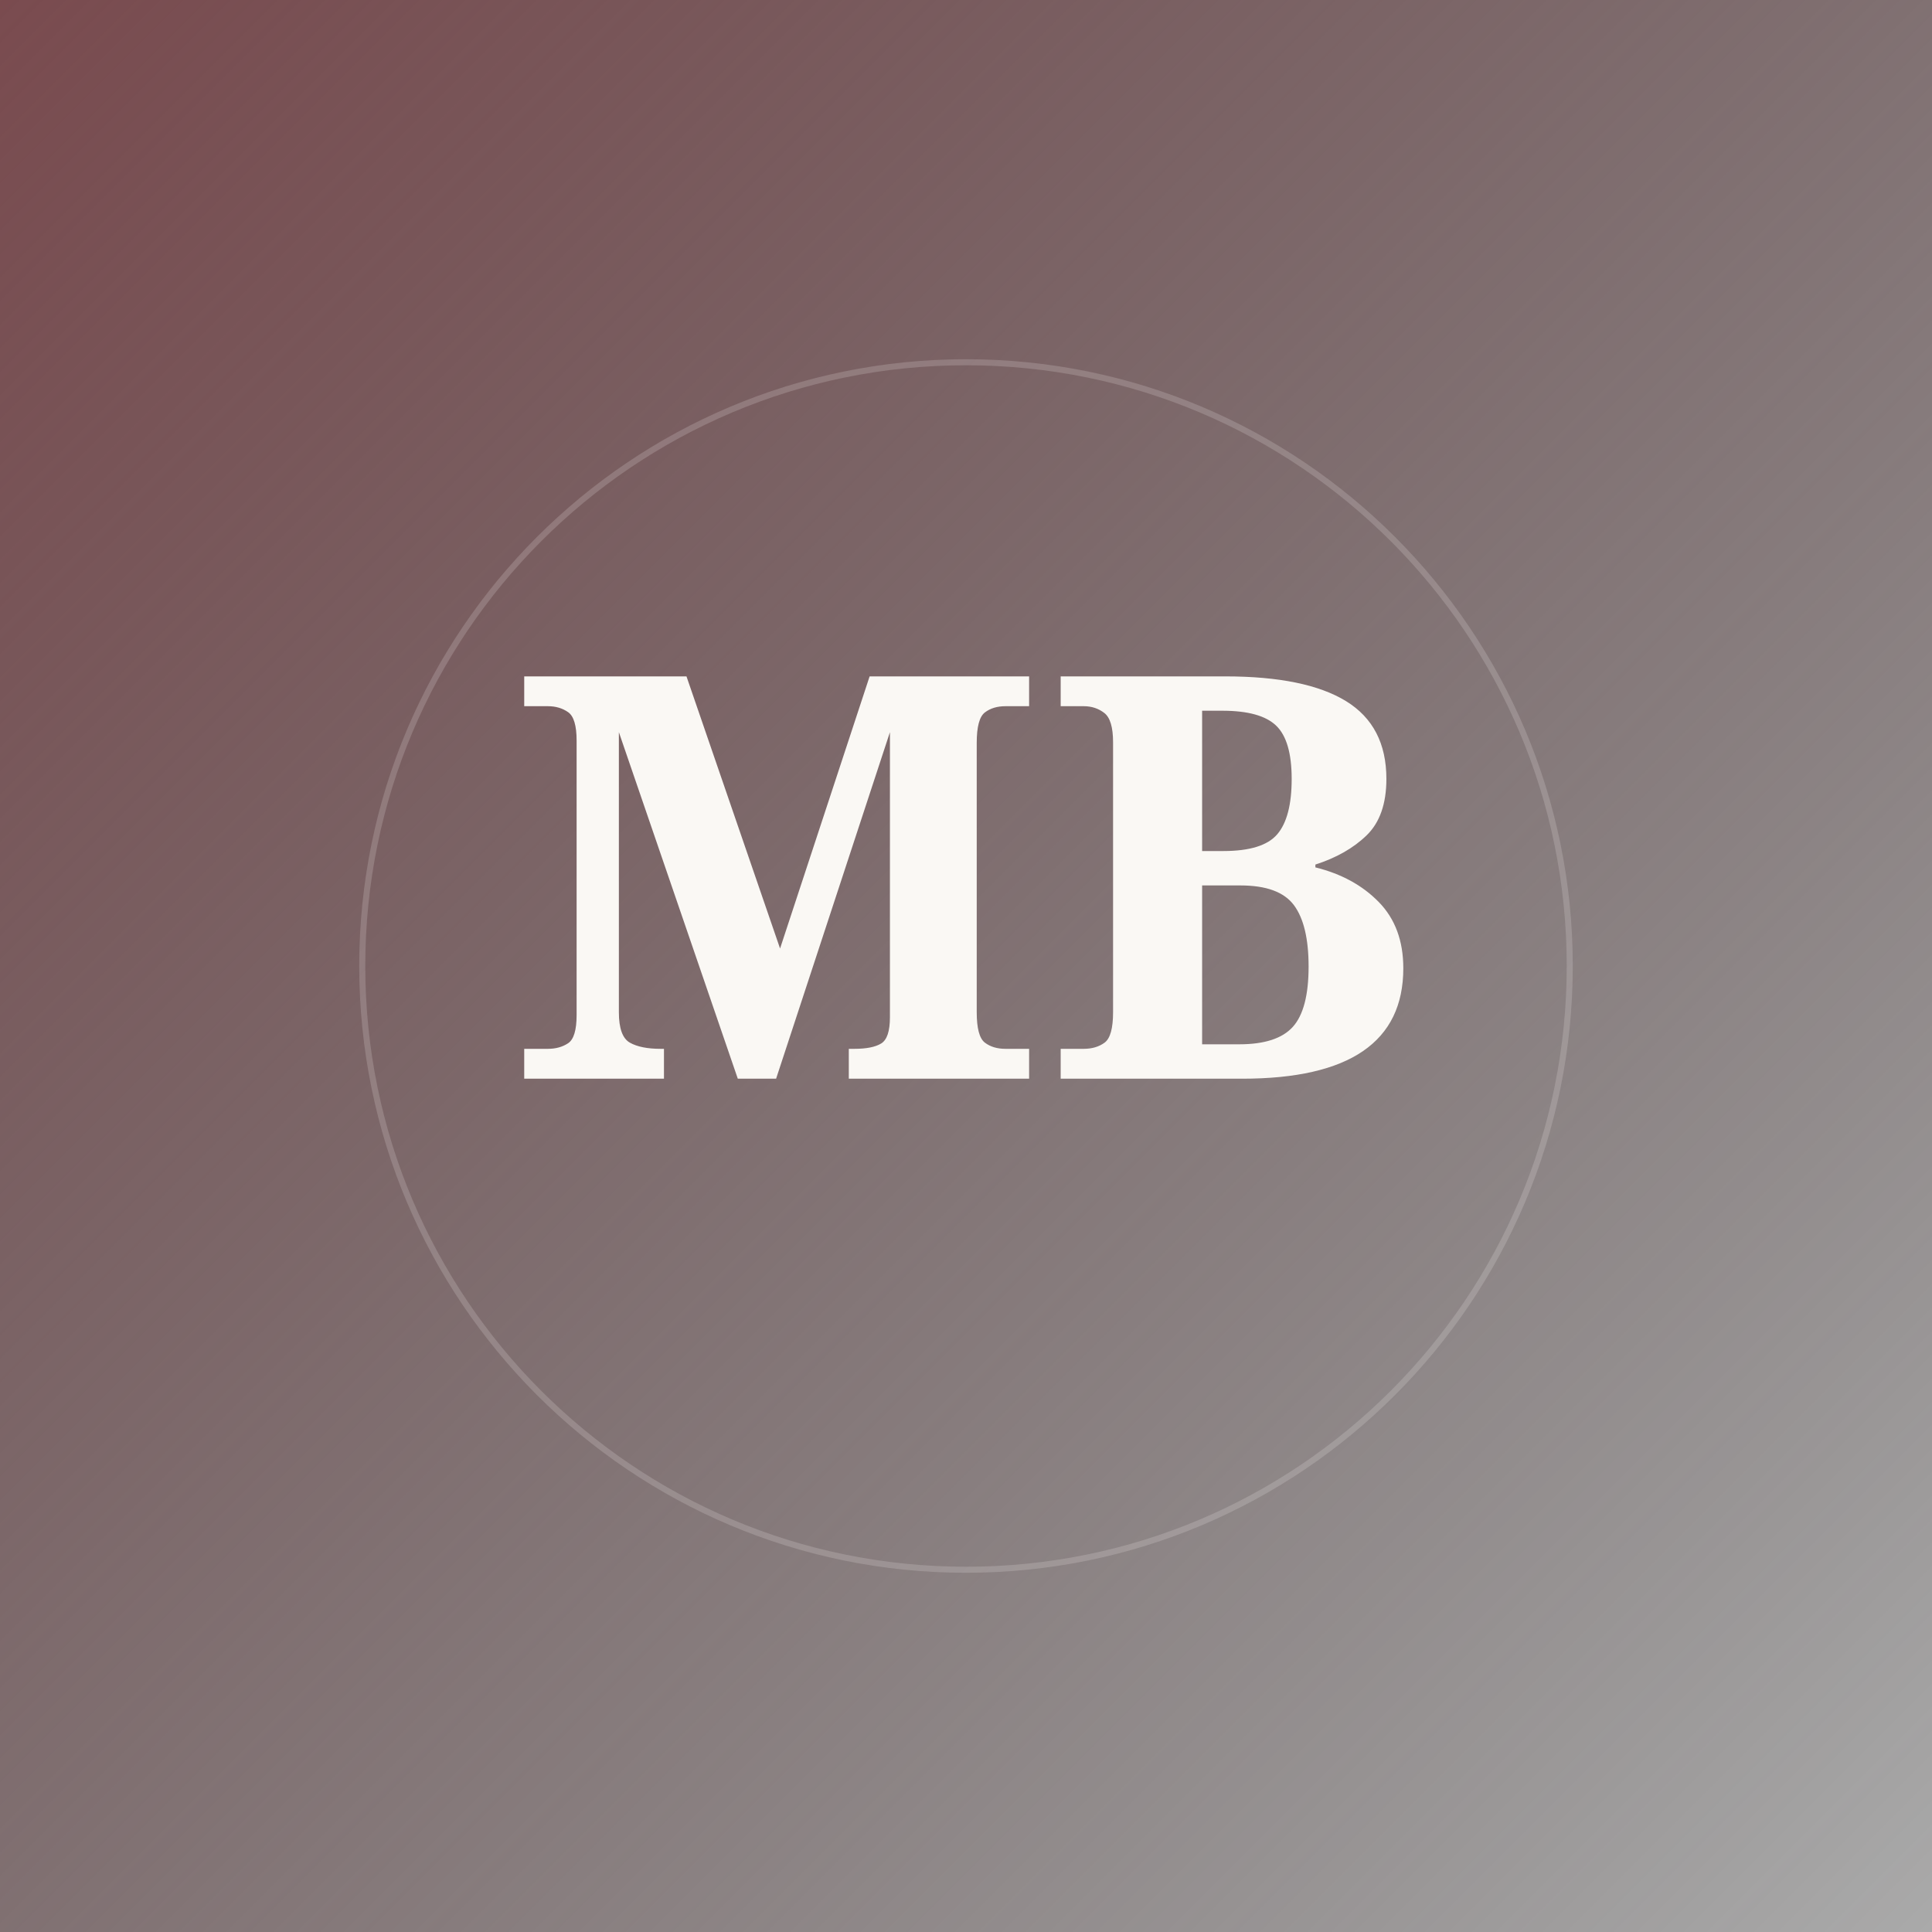
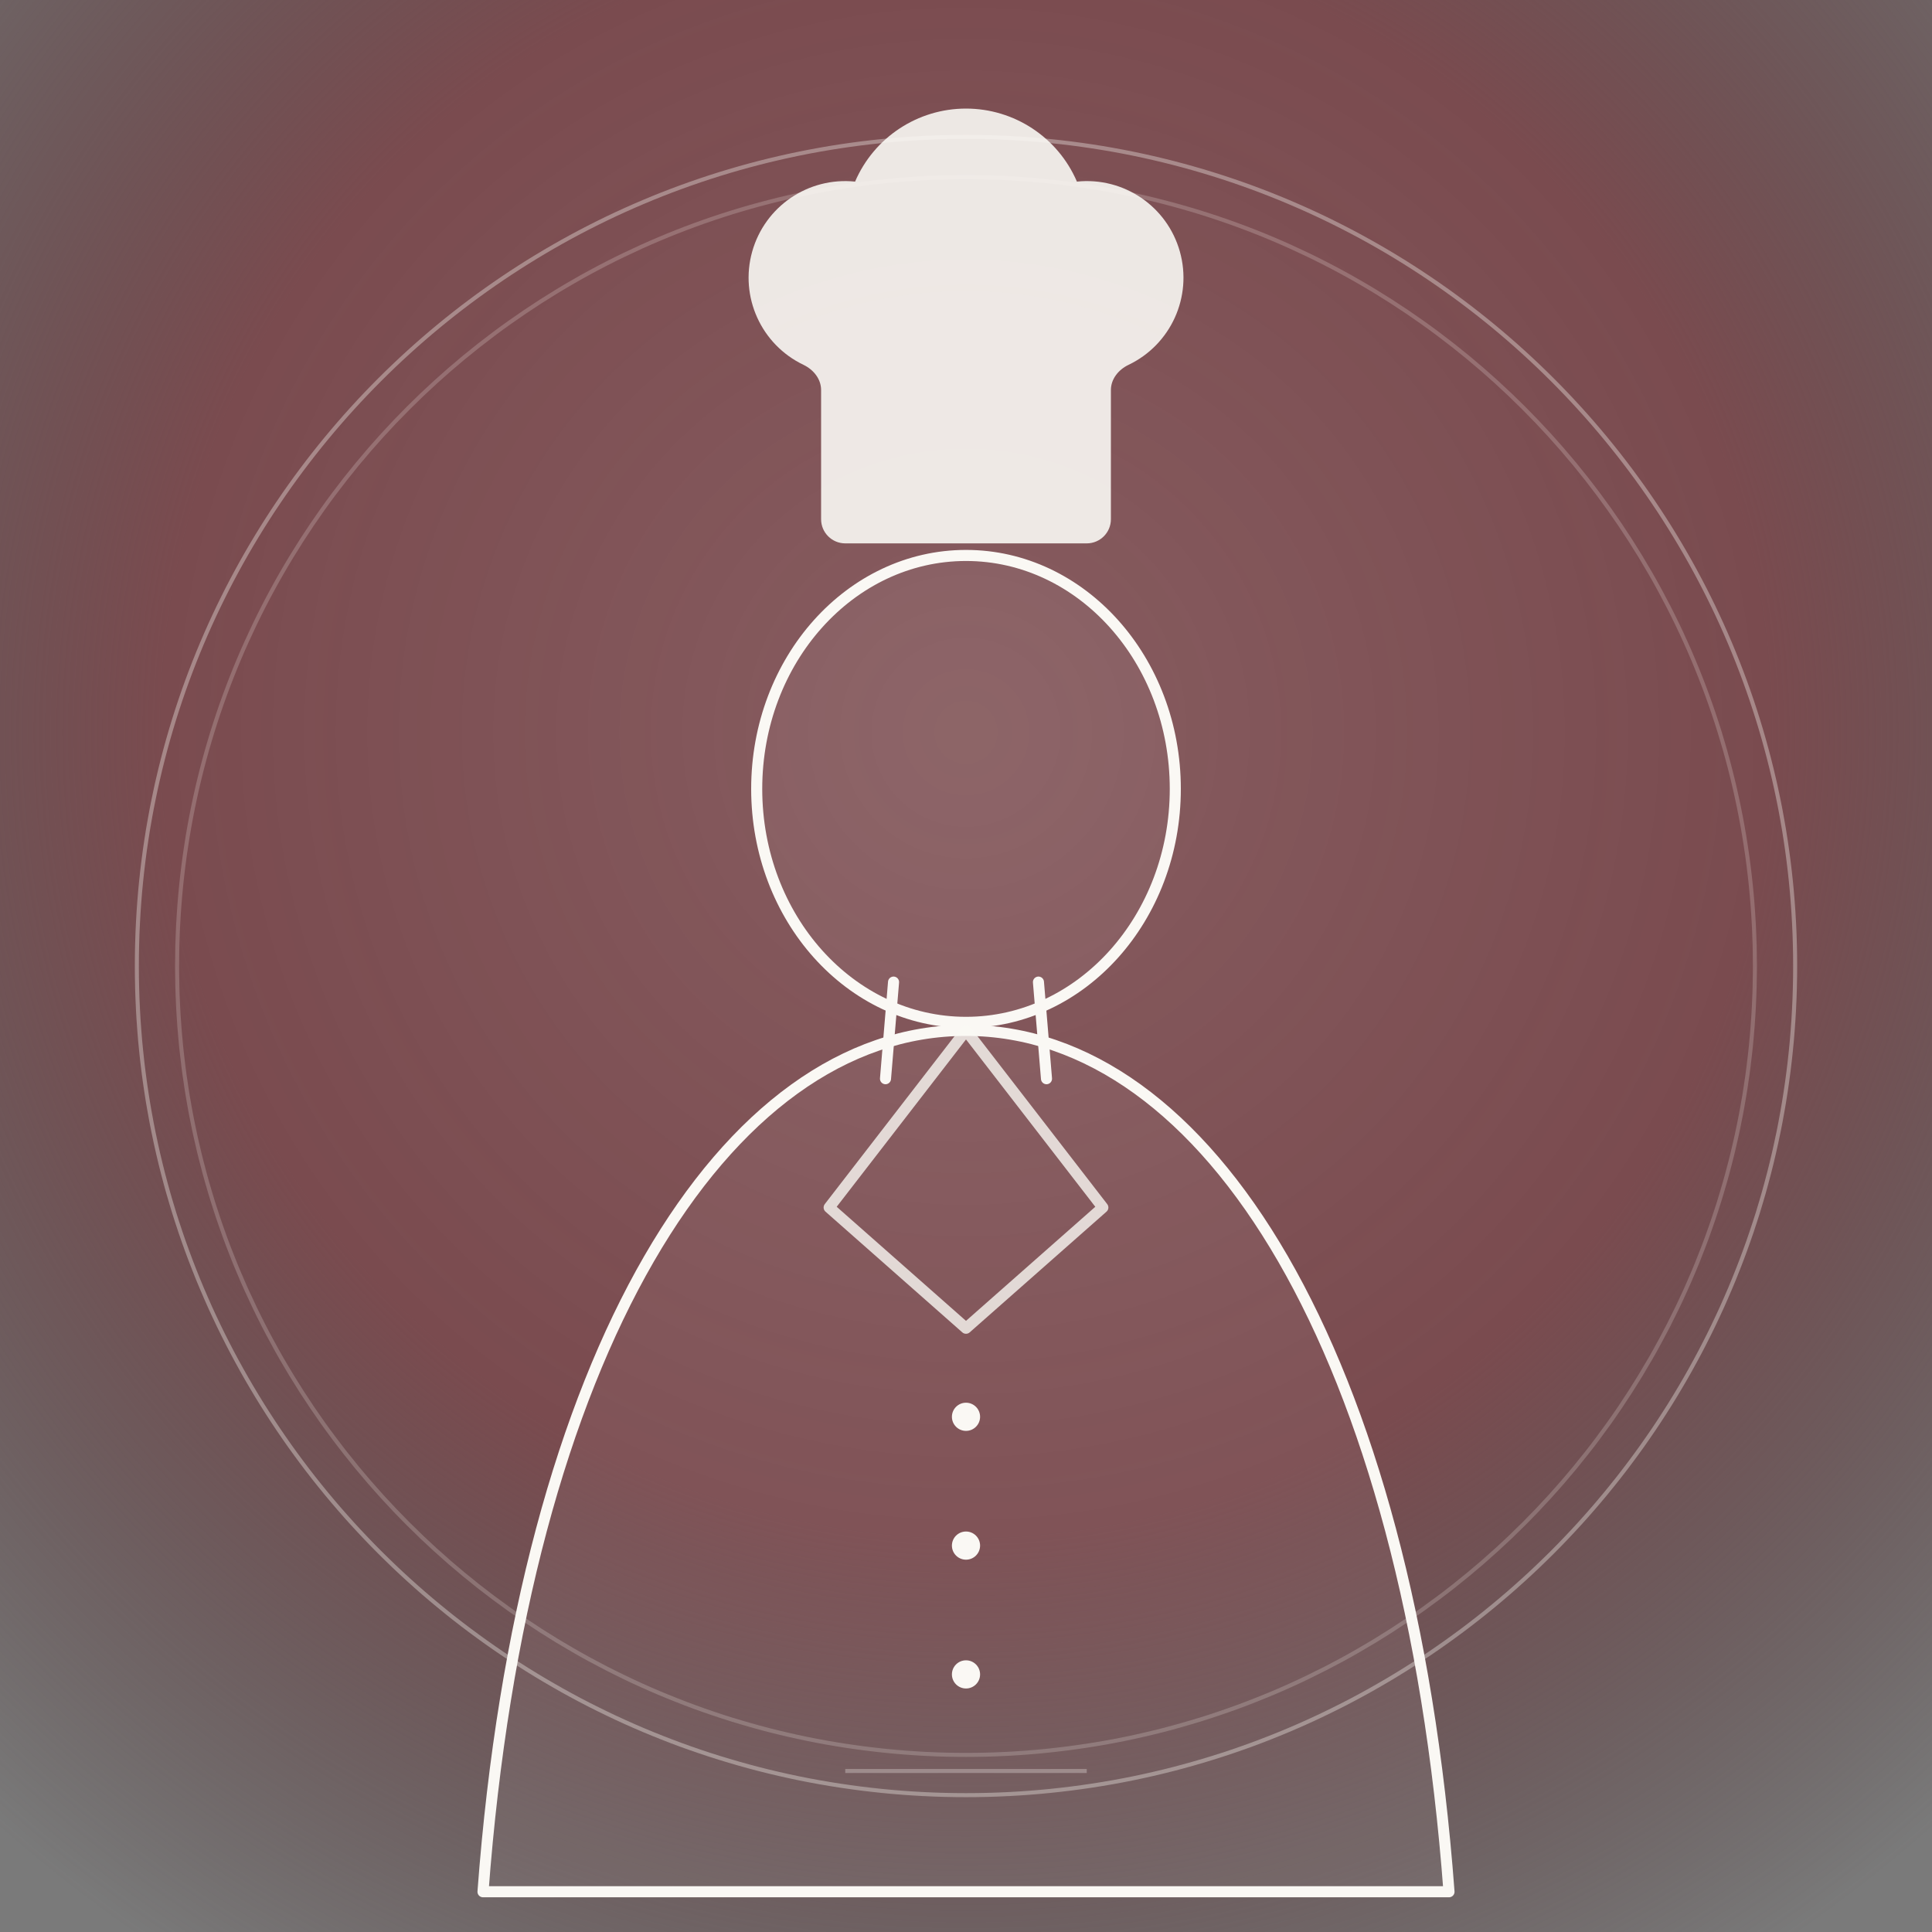
- <svg xmlns="http://www.w3.org/2000/svg" width="480" height="480" viewBox="0 0 480 480" role="img" aria-label="Martín Berasategui">
+ <svg xmlns="http://www.w3.org/2000/svg" width="480" height="480" viewBox="0 0 480 480" role="img" aria-label="martin-berasategui">
  <defs>
-     <linearGradient id="g" x1="0%" y1="0%" x2="100%" y2="100%">
-       <stop offset="0%" stop-color="#7A4B4F" />
-       <stop offset="100%" stop-color="#0D0D0D" stop-opacity="0.35" />
-     </linearGradient>
+     <radialGradient id="bg" cx="50%" cy="38%" r="75%">
+       <stop offset="0%" stop-color="#7A4B4F" stop-opacity="0.9" />
+       <stop offset="55%" stop-color="#7A4B4F" />
+       <stop offset="100%" stop-color="#0D0D0D" stop-opacity="0.55" />
+     </radialGradient>
  </defs>
-   <rect width="480" height="480" fill="url(#g)" />
-   <circle cx="240" cy="240" r="150" fill="none" stroke="#FAF8F4" stroke-opacity="0.18" stroke-width="1.5" />
-   <text x="240" y="268" font-family="Georgia, 'Playfair Display', 'Noto Serif JP', serif" font-size="140" font-weight="700" fill="#FAF8F4" text-anchor="middle">MB</text>
+   <rect width="480" height="480" fill="url(#bg)" />
+   <circle cx="240" cy="240" r="206" fill="none" stroke="#FAF8F4" stroke-opacity="0.35" stroke-width="1" />
+   <circle cx="240" cy="240" r="196" fill="none" stroke="#FAF8F4" stroke-opacity="0.2" stroke-width="1" />
+   <g transform="translate(168,9) scale(6)" fill="#FAF8F4" fill-opacity="0.9" stroke="none">
+     <path d="M17 21a1 1 0 0 0 1-1v-5.35c0-.457.316-.844.727-1.041a4 4 0 0 0-2.134-7.589 5 5 0 0 0-9.186 0 4 4 0 0 0-2.134 7.588c.411.198.727.585.727 1.041V20a1 1 0 0 0 1 1Z" />
+     <path d="M6 17h12" />
+   </g>
+   <g fill="none" stroke="#FAF8F4" stroke-width="2.75" stroke-linecap="round" stroke-linejoin="round">
+     <ellipse cx="240" cy="196" rx="52" ry="58" fill="#FAF8F4" fill-opacity="0.05" />
+     <path d="M 222 244 L 220 268 M 258 244 L 260 268" />
+     <path d="M 240 256              C 180 256 130 336 120 470              L 360 470              C 350 336 300 256 240 256 Z" fill="#FAF8F4" fill-opacity="0.05" />
+     <path d="M 240 256 L 206 300 L 240 330 L 274 300 Z" stroke-opacity="0.8" />
+     <circle cx="240" cy="352" r="3.5" fill="#FAF8F4" stroke="none" />
+     <circle cx="240" cy="384" r="3.5" fill="#FAF8F4" stroke="none" />
+     <circle cx="240" cy="416" r="3.5" fill="#FAF8F4" stroke="none" />
+   </g>
+   <path d="M 210 440 L 270 440" stroke="#FAF8F4" stroke-opacity="0.3" stroke-width="1" />
</svg>
